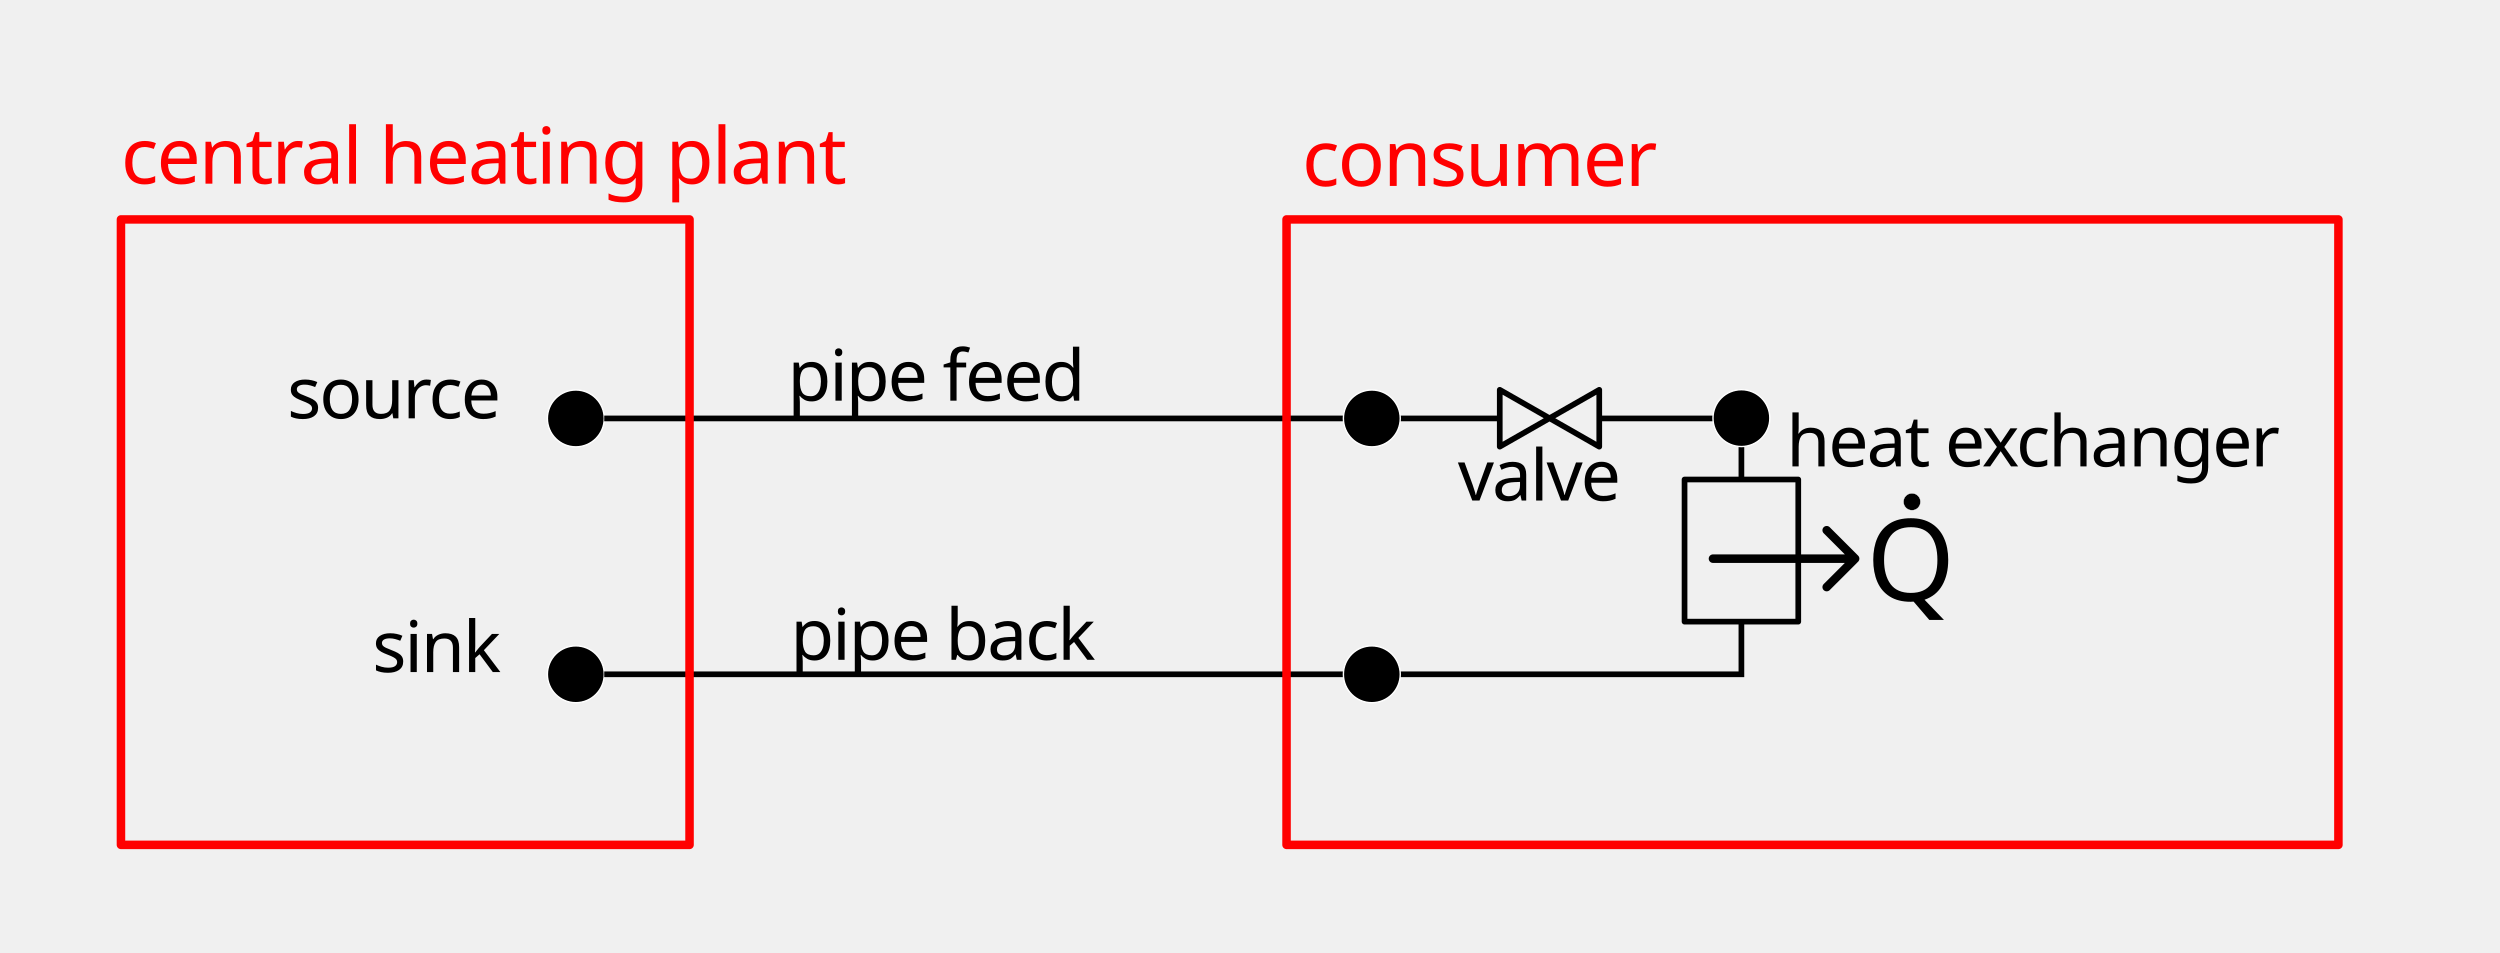
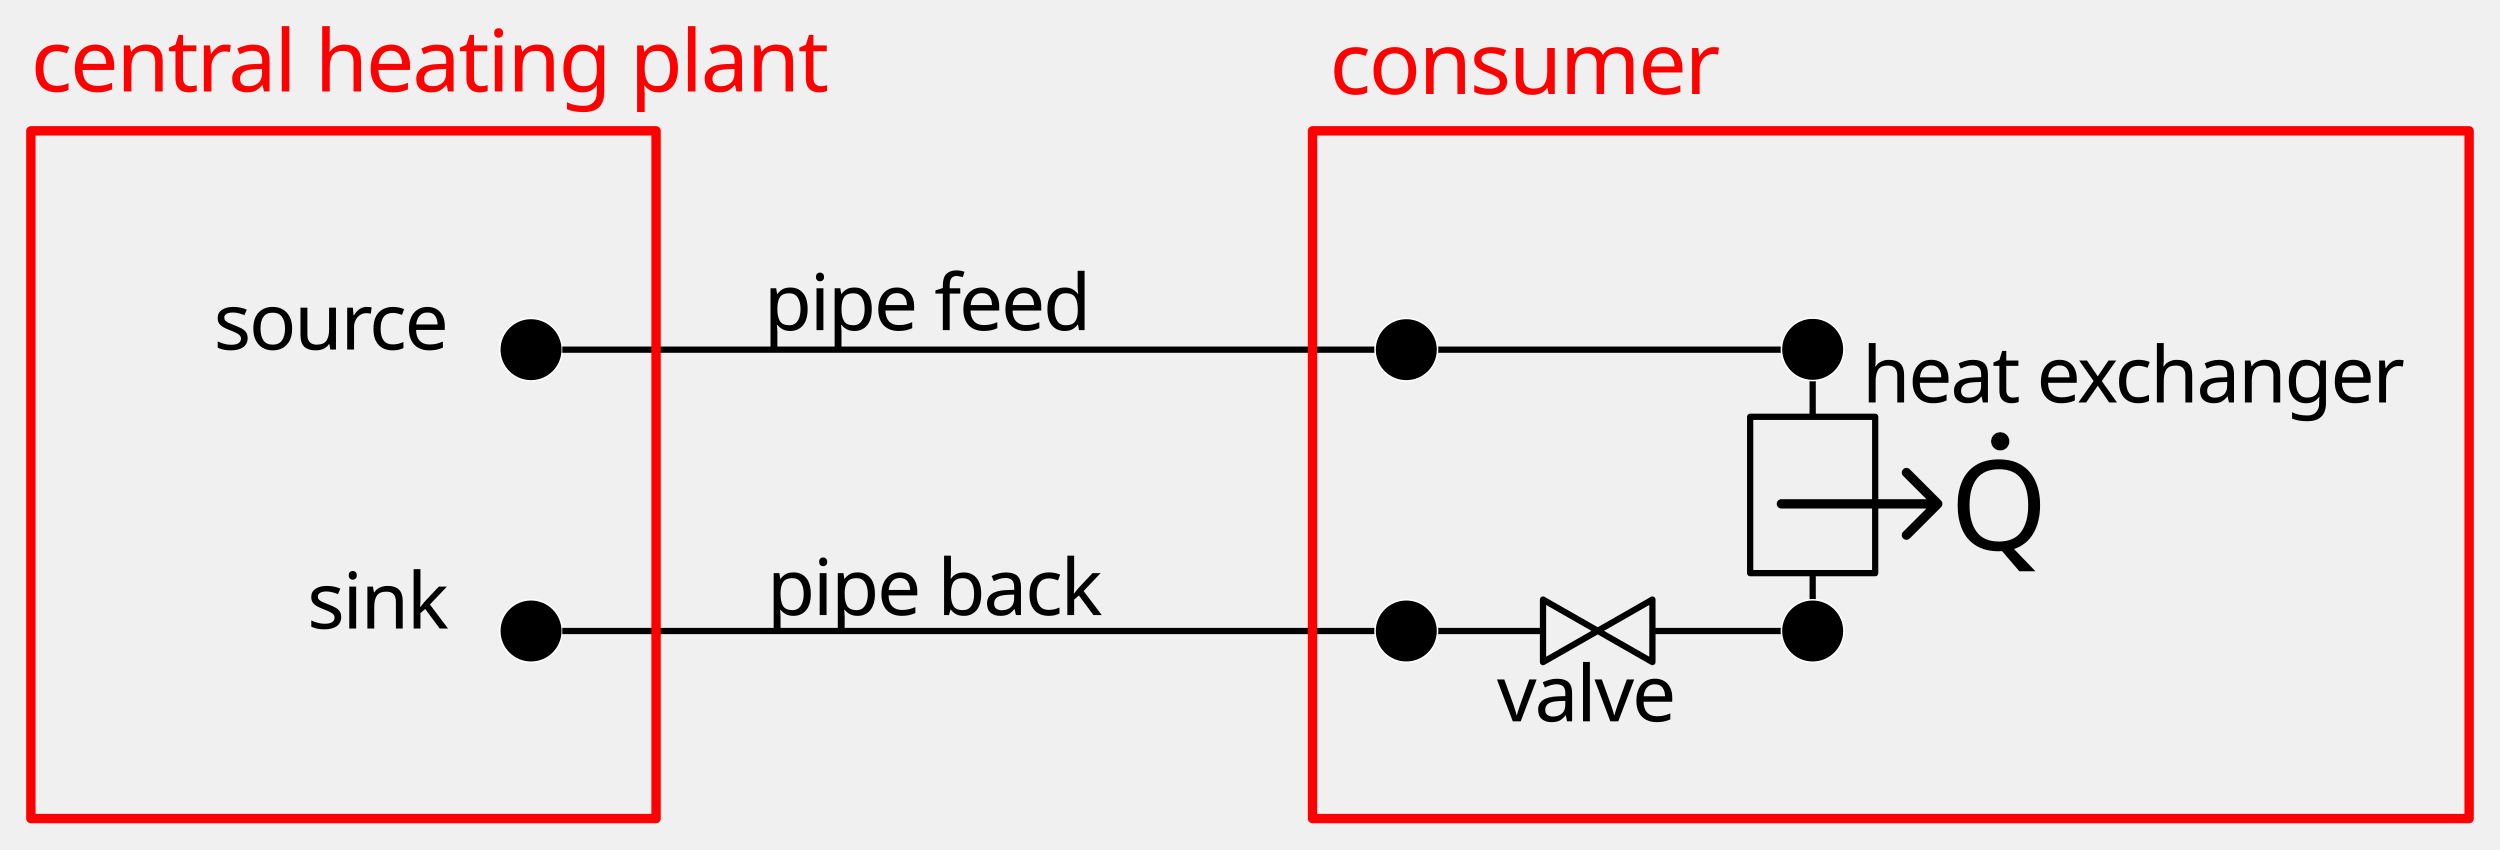
- <svg xmlns="http://www.w3.org/2000/svg" version="1.1" id="svg2" viewBox="0 0 744.094 283.465" height="80mm" width="210mm">
+ <svg xmlns="http://www.w3.org/2000/svg" version="1.1" id="svg2" viewBox="0 0 676.712 229.929" height="64.891mm" width="190.983mm">
  <defs id="defs4" />
-   <g transform="translate(0,-768.8976)" id="layer1">
+   <g transform="translate(-27.64416,-798.7893)" id="layer1">
    <circle r="8.462" cy="893.439" cx="171.385" id="path4142" style="opacity:1;fill:#000000;fill-opacity:1;fill-rule:evenodd;stroke:#ffffff;stroke-width:0.423;stroke-linecap:round;stroke-linejoin:round;stroke-miterlimit:4;stroke-dasharray:none;stroke-dashoffset:0;stroke-opacity:1" />
    <circle r="8.462" cy="969.593" cx="171.385" id="path4142-3" style="opacity:1;fill:#000000;fill-opacity:1;fill-rule:evenodd;stroke:#ffffff;stroke-width:0.423;stroke-linecap:round;stroke-linejoin:round;stroke-miterlimit:4;stroke-dasharray:none;stroke-dashoffset:0;stroke-opacity:1" />
    <text id="text4636" y="893.413" x="85.489" style="font-style:normal;font-weight:normal;font-size:33.846px;line-height:125%;font-family:sans-serif;letter-spacing:-0.558px;word-spacing:0px;fill:#000000;fill-opacity:1;stroke:none;stroke-width:1px;stroke-linecap:butt;stroke-linejoin:miter;stroke-opacity:1" xml:space="preserve">
      <tspan id="tspan4638" y="893.413" x="85.489">
        <tspan id="tspan4640" style="font-size:21.154px" y="893.413" x="85.489">source</tspan>
      </tspan>
    </text>
    <text id="text4630" y="968.926" x="110.815" style="font-style:normal;font-weight:normal;font-size:33.846px;line-height:125%;font-family:sans-serif;letter-spacing:-0.558px;word-spacing:0px;fill:#000000;fill-opacity:1;stroke:none;stroke-width:1px;stroke-linecap:butt;stroke-linejoin:miter;stroke-opacity:1" xml:space="preserve">
      <tspan id="tspan4632" y="968.926" x="110.815">
        <tspan id="tspan4634" style="font-size:21.154px" y="968.926" x="110.815">sink</tspan>
      </tspan>
    </text>
-     <path id="path4191" d="m 179.846,893.439 220,0" style="fill:none;fill-rule:evenodd;stroke:#000000;stroke-width:1.692;stroke-linecap:butt;stroke-linejoin:miter;stroke-miterlimit:4;stroke-dasharray:none;stroke-opacity:1" />
+     <path id="path4191" d="m 179.846,893.439 h 220" style="fill:none;fill-rule:evenodd;stroke:#000000;stroke-width:1.692;stroke-linecap:butt;stroke-linejoin:miter;stroke-miterlimit:4;stroke-dasharray:none;stroke-opacity:1" />
    <path id="path4191-5" d="M 179.846,969.593 H 401.931" style="fill:none;fill-rule:evenodd;stroke:#000000;stroke-width:1.692;stroke-linecap:butt;stroke-linejoin:miter;stroke-miterlimit:4;stroke-dasharray:none;stroke-opacity:1" />
    <text id="text4624" y="888.163" x="234.414" style="font-style:normal;font-weight:normal;font-size:33.846px;line-height:125%;font-family:sans-serif;letter-spacing:-0.558px;word-spacing:0px;fill:#000000;fill-opacity:1;stroke:none;stroke-width:1px;stroke-linecap:butt;stroke-linejoin:miter;stroke-opacity:1" xml:space="preserve">
      <tspan id="tspan4626" y="888.163" x="234.414">
        <tspan id="tspan4628" style="font-size:21.154px" y="888.163" x="234.414">pipe feed</tspan>
      </tspan>
    </text>
    <text id="text4618" y="965.275" x="235.268" style="font-style:normal;font-weight:normal;font-size:33.846px;line-height:125%;font-family:sans-serif;letter-spacing:-0.558px;word-spacing:0px;fill:#000000;fill-opacity:1;stroke:none;stroke-width:1px;stroke-linecap:butt;stroke-linejoin:miter;stroke-opacity:1" xml:space="preserve">
      <tspan id="tspan4620" y="965.275" x="235.268">
        <tspan id="tspan4622" style="font-size:21.154px" y="965.275" x="235.268">pipe back</tspan>
      </tspan>
    </text>
-     <path id="path4274" d="m 475.958,893.439 h 42.35 v 18.172" style="fill:none;fill-rule:evenodd;stroke:#000000;stroke-width:1.692;stroke-linecap:butt;stroke-linejoin:round;stroke-miterlimit:4;stroke-dasharray:none;stroke-opacity:1" />
+     <path id="path4274" d="m 407.812,893.439 h 110.495 v 18.172" style="fill:none;fill-rule:evenodd;stroke:#000000;stroke-width:1.692;stroke-linecap:butt;stroke-linejoin:round;stroke-miterlimit:4;stroke-dasharray:none;stroke-opacity:1" />
    <rect y="911.617" x="501.385" height="42.308" width="33.846" id="rect4276" style="opacity:1;fill:none;fill-opacity:1;fill-rule:evenodd;stroke:#000000;stroke-width:1.692;stroke-linecap:round;stroke-linejoin:round;stroke-miterlimit:4;stroke-dasharray:none;stroke-dashoffset:0;stroke-opacity:1" />
-     <path id="path4282" d="m 416.247,969.593 102.06,0 V 953.925" style="fill:none;fill-rule:evenodd;stroke:#000000;stroke-width:1.692;stroke-linecap:butt;stroke-linejoin:miter;stroke-miterlimit:4;stroke-dasharray:none;stroke-opacity:1" />
+     <path id="path4282" d="m 475.312,969.593 h 42.995 V 953.925" style="fill:none;fill-rule:evenodd;stroke:#000000;stroke-width:1.692;stroke-linecap:butt;stroke-linejoin:miter;stroke-miterlimit:4;stroke-dasharray:none;stroke-opacity:1" />
    <path id="path4284" d="m 509.846,935.175 h 42.308 l -8.462,-8.462 8.462,8.462 -8.462,8.462" style="fill:none;fill-rule:evenodd;stroke:#000000;stroke-width:2.538;stroke-linecap:round;stroke-linejoin:round;stroke-miterlimit:4;stroke-dasharray:none;stroke-opacity:1" />
    <text id="text4606" y="907.725" x="531.696" style="font-style:normal;font-weight:normal;font-size:33.846px;line-height:125%;font-family:sans-serif;letter-spacing:-0.558px;word-spacing:0px;fill:#000000;fill-opacity:1;stroke:none;stroke-width:1px;stroke-linecap:butt;stroke-linejoin:miter;stroke-opacity:1" xml:space="preserve">
      <tspan id="tspan4608" y="907.725" x="531.696">
        <tspan id="tspan4610" style="font-size:21.154px" y="907.725" x="531.696">heat exchanger</tspan>
-       </tspan>
-     </text>
-     <text id="text4612" y="917.882" x="433.914" style="font-style:normal;font-weight:normal;font-size:33.846px;line-height:125%;font-family:sans-serif;letter-spacing:-0.558px;word-spacing:0px;fill:#000000;fill-opacity:1;stroke:none;stroke-width:1px;stroke-linecap:butt;stroke-linejoin:miter;stroke-opacity:1" xml:space="preserve">
-       <tspan id="tspan4614" y="917.882" x="433.914">
-         <tspan id="tspan4616" style="font-size:21.154px" y="917.882" x="433.914">valve</tspan>
      </tspan>
    </text>
    <rect y="834.208" x="36" height="186.154" width="169.231" id="rect4334" style="opacity:1;fill:none;fill-opacity:1;fill-rule:evenodd;stroke:#ff0000;stroke-width:2.538;stroke-linecap:round;stroke-linejoin:round;stroke-miterlimit:4;stroke-dasharray:none;stroke-dashoffset:0;stroke-opacity:1" />
    <rect y="834.208" x="382.923" height="186.154" width="313.077" id="rect4336" style="opacity:1;fill:none;fill-opacity:1;fill-rule:evenodd;stroke:#ff0000;stroke-width:2.538;stroke-linecap:round;stroke-linejoin:round;stroke-miterlimit:4;stroke-dasharray:none;stroke-dashoffset:0;stroke-opacity:1" />
    <text id="text4642" y="823.555" x="36" style="font-style:normal;font-weight:normal;font-size:33.846px;line-height:125%;font-family:sans-serif;letter-spacing:-0.558px;word-spacing:0px;fill:#000000;fill-opacity:1;stroke:none;stroke-width:1px;stroke-linecap:butt;stroke-linejoin:miter;stroke-opacity:1" xml:space="preserve">
      <tspan id="tspan4644" y="823.555" x="36">
        <tspan id="tspan4646" style="font-size:23.269px;fill:#ff0000" y="823.555" x="36">central heating plant</tspan>
      </tspan>
    </text>
    <text id="text4648" y="824.242" x="387.545" style="font-style:normal;font-weight:normal;font-size:33.846px;line-height:125%;font-family:sans-serif;letter-spacing:-0.558px;word-spacing:0px;fill:#000000;fill-opacity:1;stroke:none;stroke-width:1px;stroke-linecap:butt;stroke-linejoin:miter;stroke-opacity:1" xml:space="preserve">
      <tspan id="tspan4650" y="824.242" x="387.545">
        <tspan id="tspan4652" style="font-size:23.269px;fill:#ff0000" y="824.242" x="387.545">consumer</tspan>
      </tspan>
    </text>
    <circle r="8.462" cy="893.348" cx="518.308" id="path4142-3-2-5" style="opacity:1;fill:#000000;fill-opacity:1;fill-rule:evenodd;stroke:#ffffff;stroke-width:0.423;stroke-linecap:round;stroke-linejoin:round;stroke-miterlimit:4;stroke-dasharray:none;stroke-dashoffset:0;stroke-opacity:1" />
    <text id="text4600" y="947.67" x="555.487" style="font-style:normal;font-weight:normal;font-size:33.846px;line-height:125%;font-family:sans-serif;letter-spacing:-0.558px;word-spacing:0px;fill:#000000;fill-opacity:1;stroke:none;stroke-width:1px;stroke-linecap:butt;stroke-linejoin:miter;stroke-opacity:1" xml:space="preserve">
      <tspan id="tspan4602" y="947.67" x="555.487">
        <tspan id="tspan4604" y="947.67" x="555.487">Q</tspan>
      </tspan>
    </text>
    <circle r="2.538" cy="918.252" cx="569.077" id="path4142-6-9" style="opacity:1;fill:#000000;fill-opacity:1;fill-rule:evenodd;stroke:#ffffff;stroke-width:0.127;stroke-linecap:round;stroke-linejoin:round;stroke-miterlimit:4;stroke-dasharray:none;stroke-dashoffset:0;stroke-opacity:1" />
-     <path id="path4280-3" d="m 446.385,884.918 v 16.923 L 476,884.918 v 16.923 z" style="fill:none;fill-rule:evenodd;stroke:#000000;stroke-width:1.692;stroke-linecap:round;stroke-linejoin:round;stroke-miterlimit:4;stroke-dasharray:none;stroke-opacity:1" />
+     <circle r="8.462" cy="893.439" cx="408.308" id="path4142-6" style="opacity:1;fill:#000000;fill-opacity:1;fill-rule:evenodd;stroke:#ffffff;stroke-width:0.423;stroke-linecap:round;stroke-linejoin:round;stroke-miterlimit:4;stroke-dasharray:none;stroke-dashoffset:0;stroke-opacity:1" />
+     <text id="text4612" y="994.049" x="432.842" style="font-style:normal;font-weight:normal;font-size:33.846px;line-height:125%;font-family:sans-serif;letter-spacing:-0.558px;word-spacing:0px;fill:#000000;fill-opacity:1;stroke:none;stroke-width:1px;stroke-linecap:butt;stroke-linejoin:miter;stroke-opacity:1" xml:space="preserve">
+       <tspan id="tspan4614" y="994.049" x="432.842" style="stroke-width:1px">
+         <tspan id="tspan4616" style="font-size:21.154px;stroke-width:1px" y="994.049" x="432.842">valve</tspan>
+       </tspan>
+     </text>
+     <path id="path4280-3" d="m 445.312,961.085 v 16.923 l 29.615,-16.923 v 16.923 z" style="fill:none;fill-rule:evenodd;stroke:#000000;stroke-width:1.692;stroke-linecap:round;stroke-linejoin:round;stroke-miterlimit:4;stroke-dasharray:none;stroke-opacity:1" />
+     <circle r="8.462" cy="969.593" cx="518.308" id="path4142-3-2-5-3" style="opacity:1;fill:#000000;fill-opacity:1;fill-rule:evenodd;stroke:#ffffff;stroke-width:0.423;stroke-linecap:round;stroke-linejoin:round;stroke-miterlimit:4;stroke-dasharray:none;stroke-dashoffset:0;stroke-opacity:1" />
+     <path id="path4191-5-7" d="m 407.812,969.593 h 37.5" style="fill:none;fill-rule:evenodd;stroke:#000000;stroke-width:1.692;stroke-linecap:butt;stroke-linejoin:miter;stroke-miterlimit:4;stroke-dasharray:none;stroke-opacity:1" />
    <circle r="8.462" cy="969.593" cx="408.308" id="path4142-3-2" style="opacity:1;fill:#000000;fill-opacity:1;fill-rule:evenodd;stroke:#ffffff;stroke-width:0.423;stroke-linecap:round;stroke-linejoin:round;stroke-miterlimit:4;stroke-dasharray:none;stroke-dashoffset:0;stroke-opacity:1" />
-     <path id="path4274-7" d="m 416.244,893.439 h 30.006" style="fill:none;fill-rule:evenodd;stroke:#000000;stroke-width:1.692;stroke-linecap:butt;stroke-linejoin:round;stroke-miterlimit:4;stroke-dasharray:none;stroke-opacity:1" />
-     <circle r="8.462" cy="893.439" cx="408.308" id="path4142-6" style="opacity:1;fill:#000000;fill-opacity:1;fill-rule:evenodd;stroke:#ffffff;stroke-width:0.423;stroke-linecap:round;stroke-linejoin:round;stroke-miterlimit:4;stroke-dasharray:none;stroke-dashoffset:0;stroke-opacity:1" />
  </g>
</svg>
